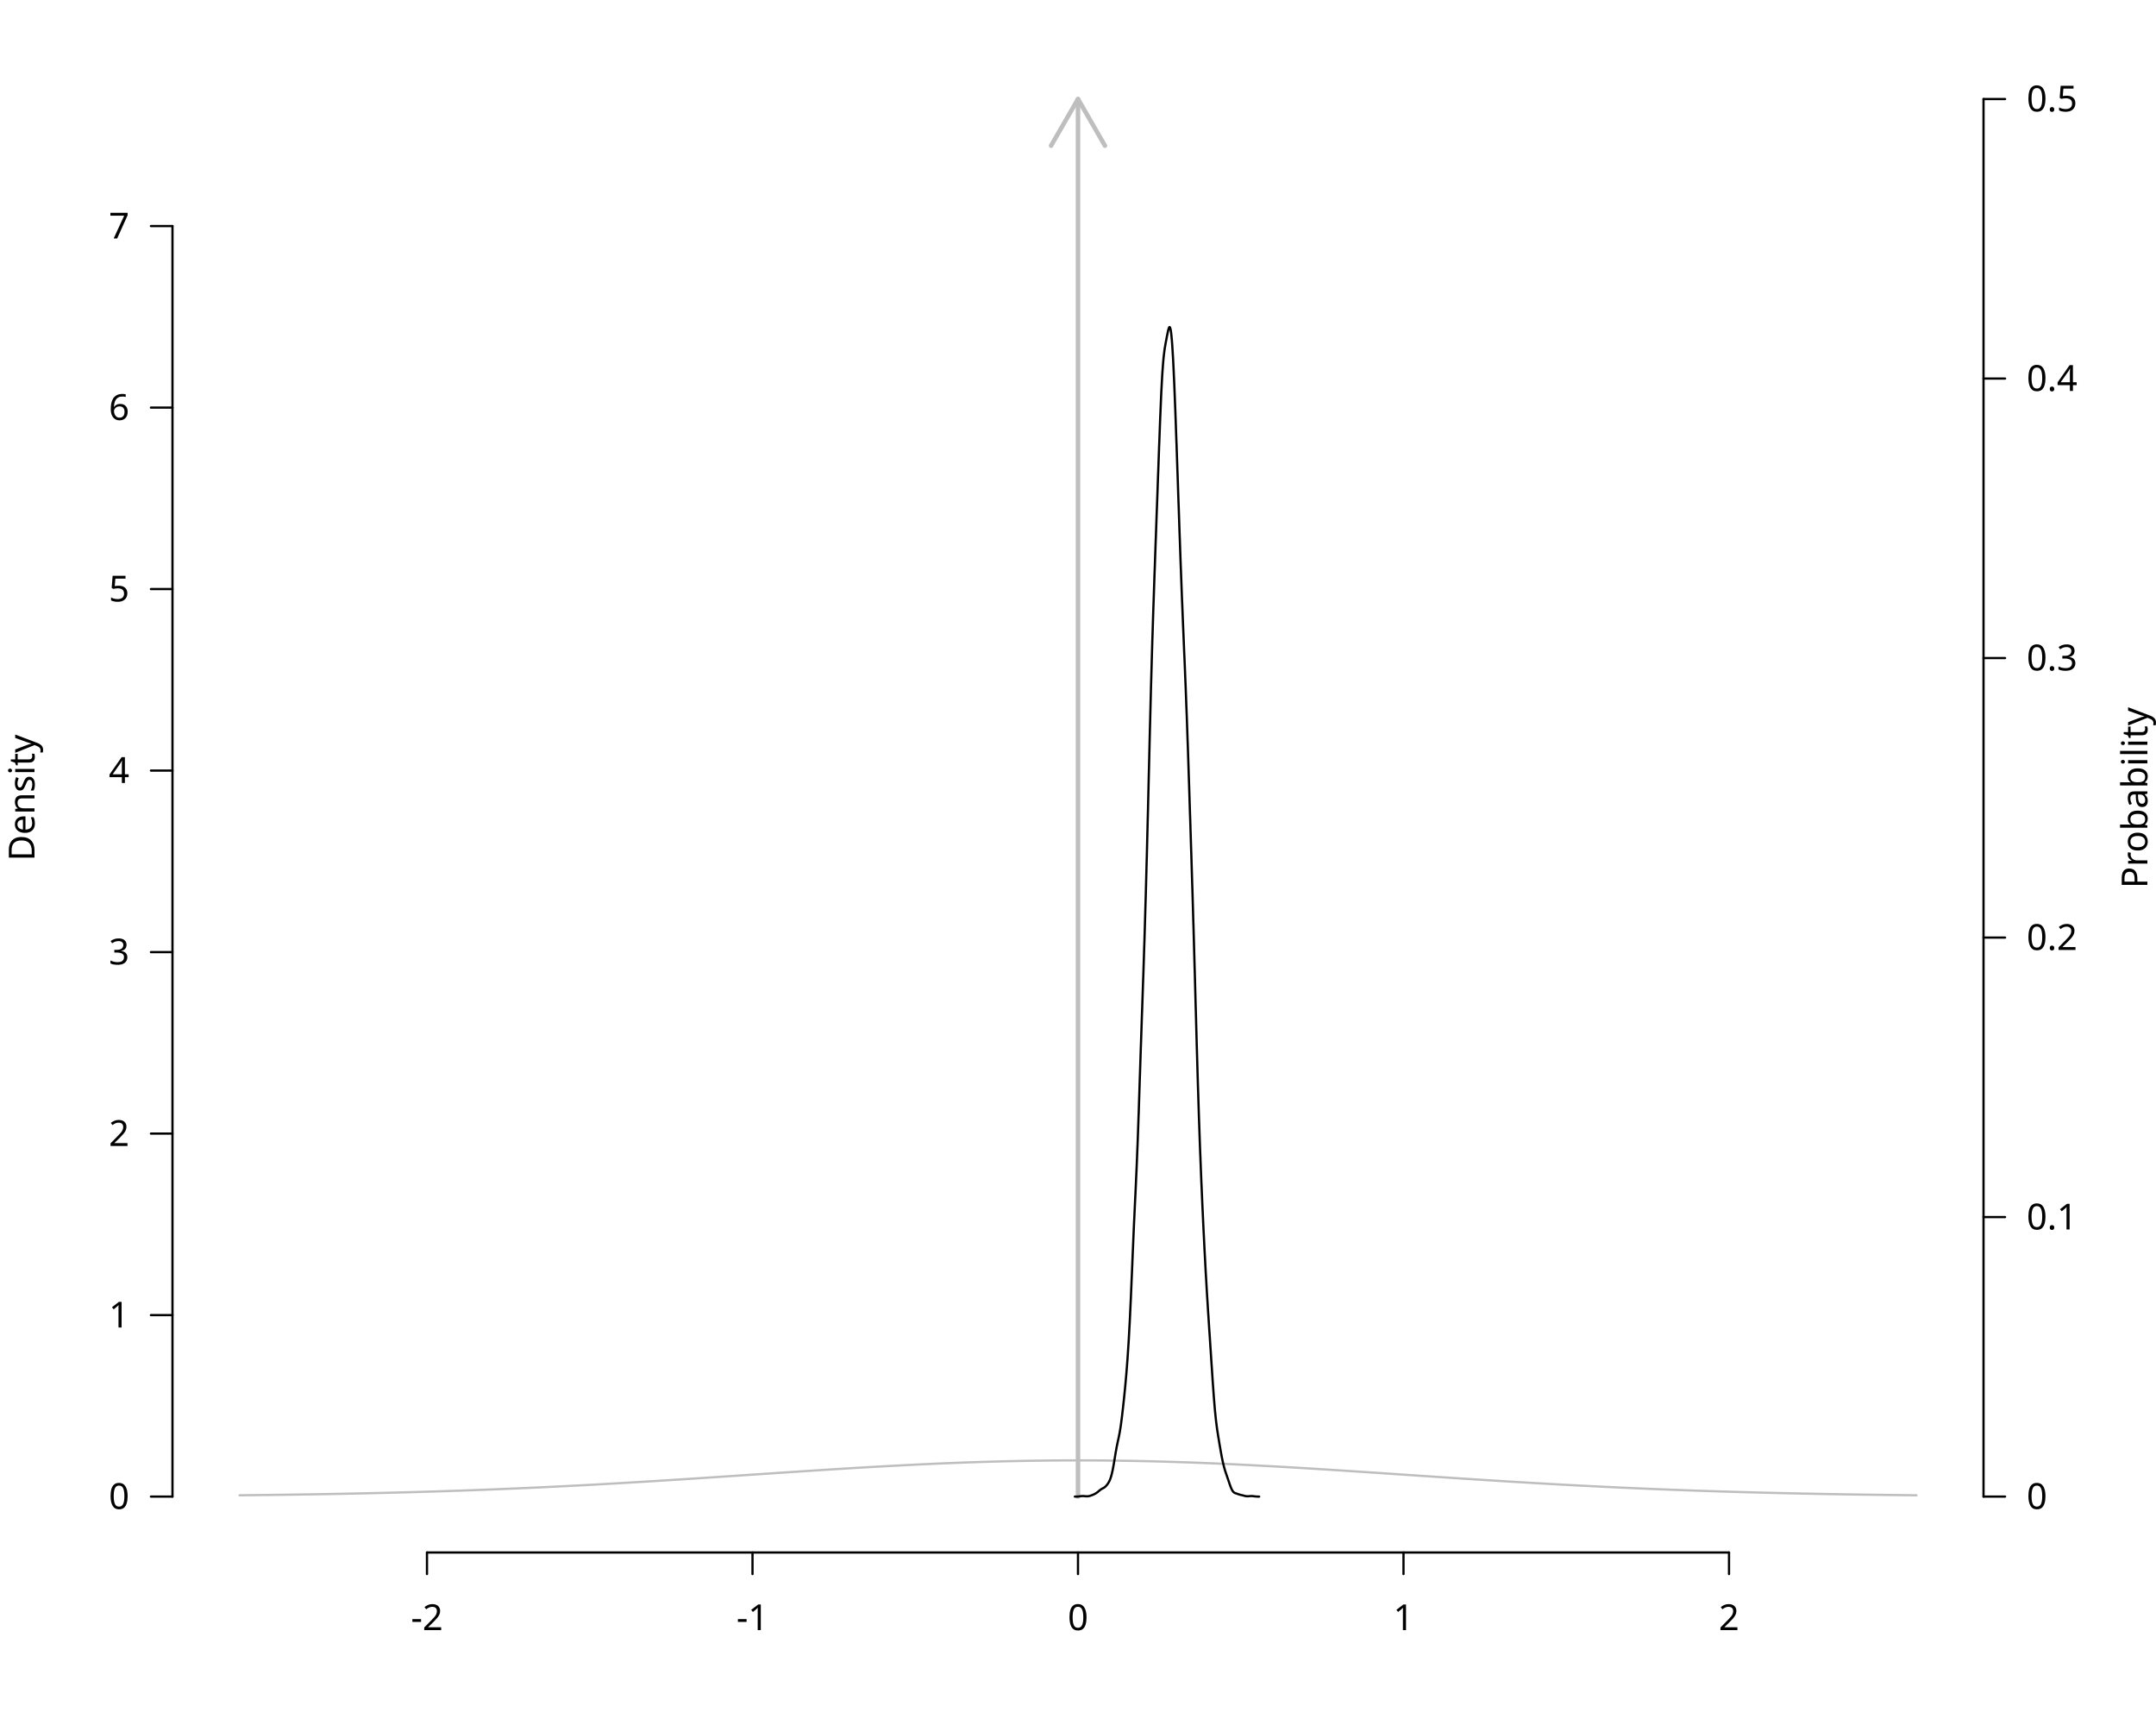
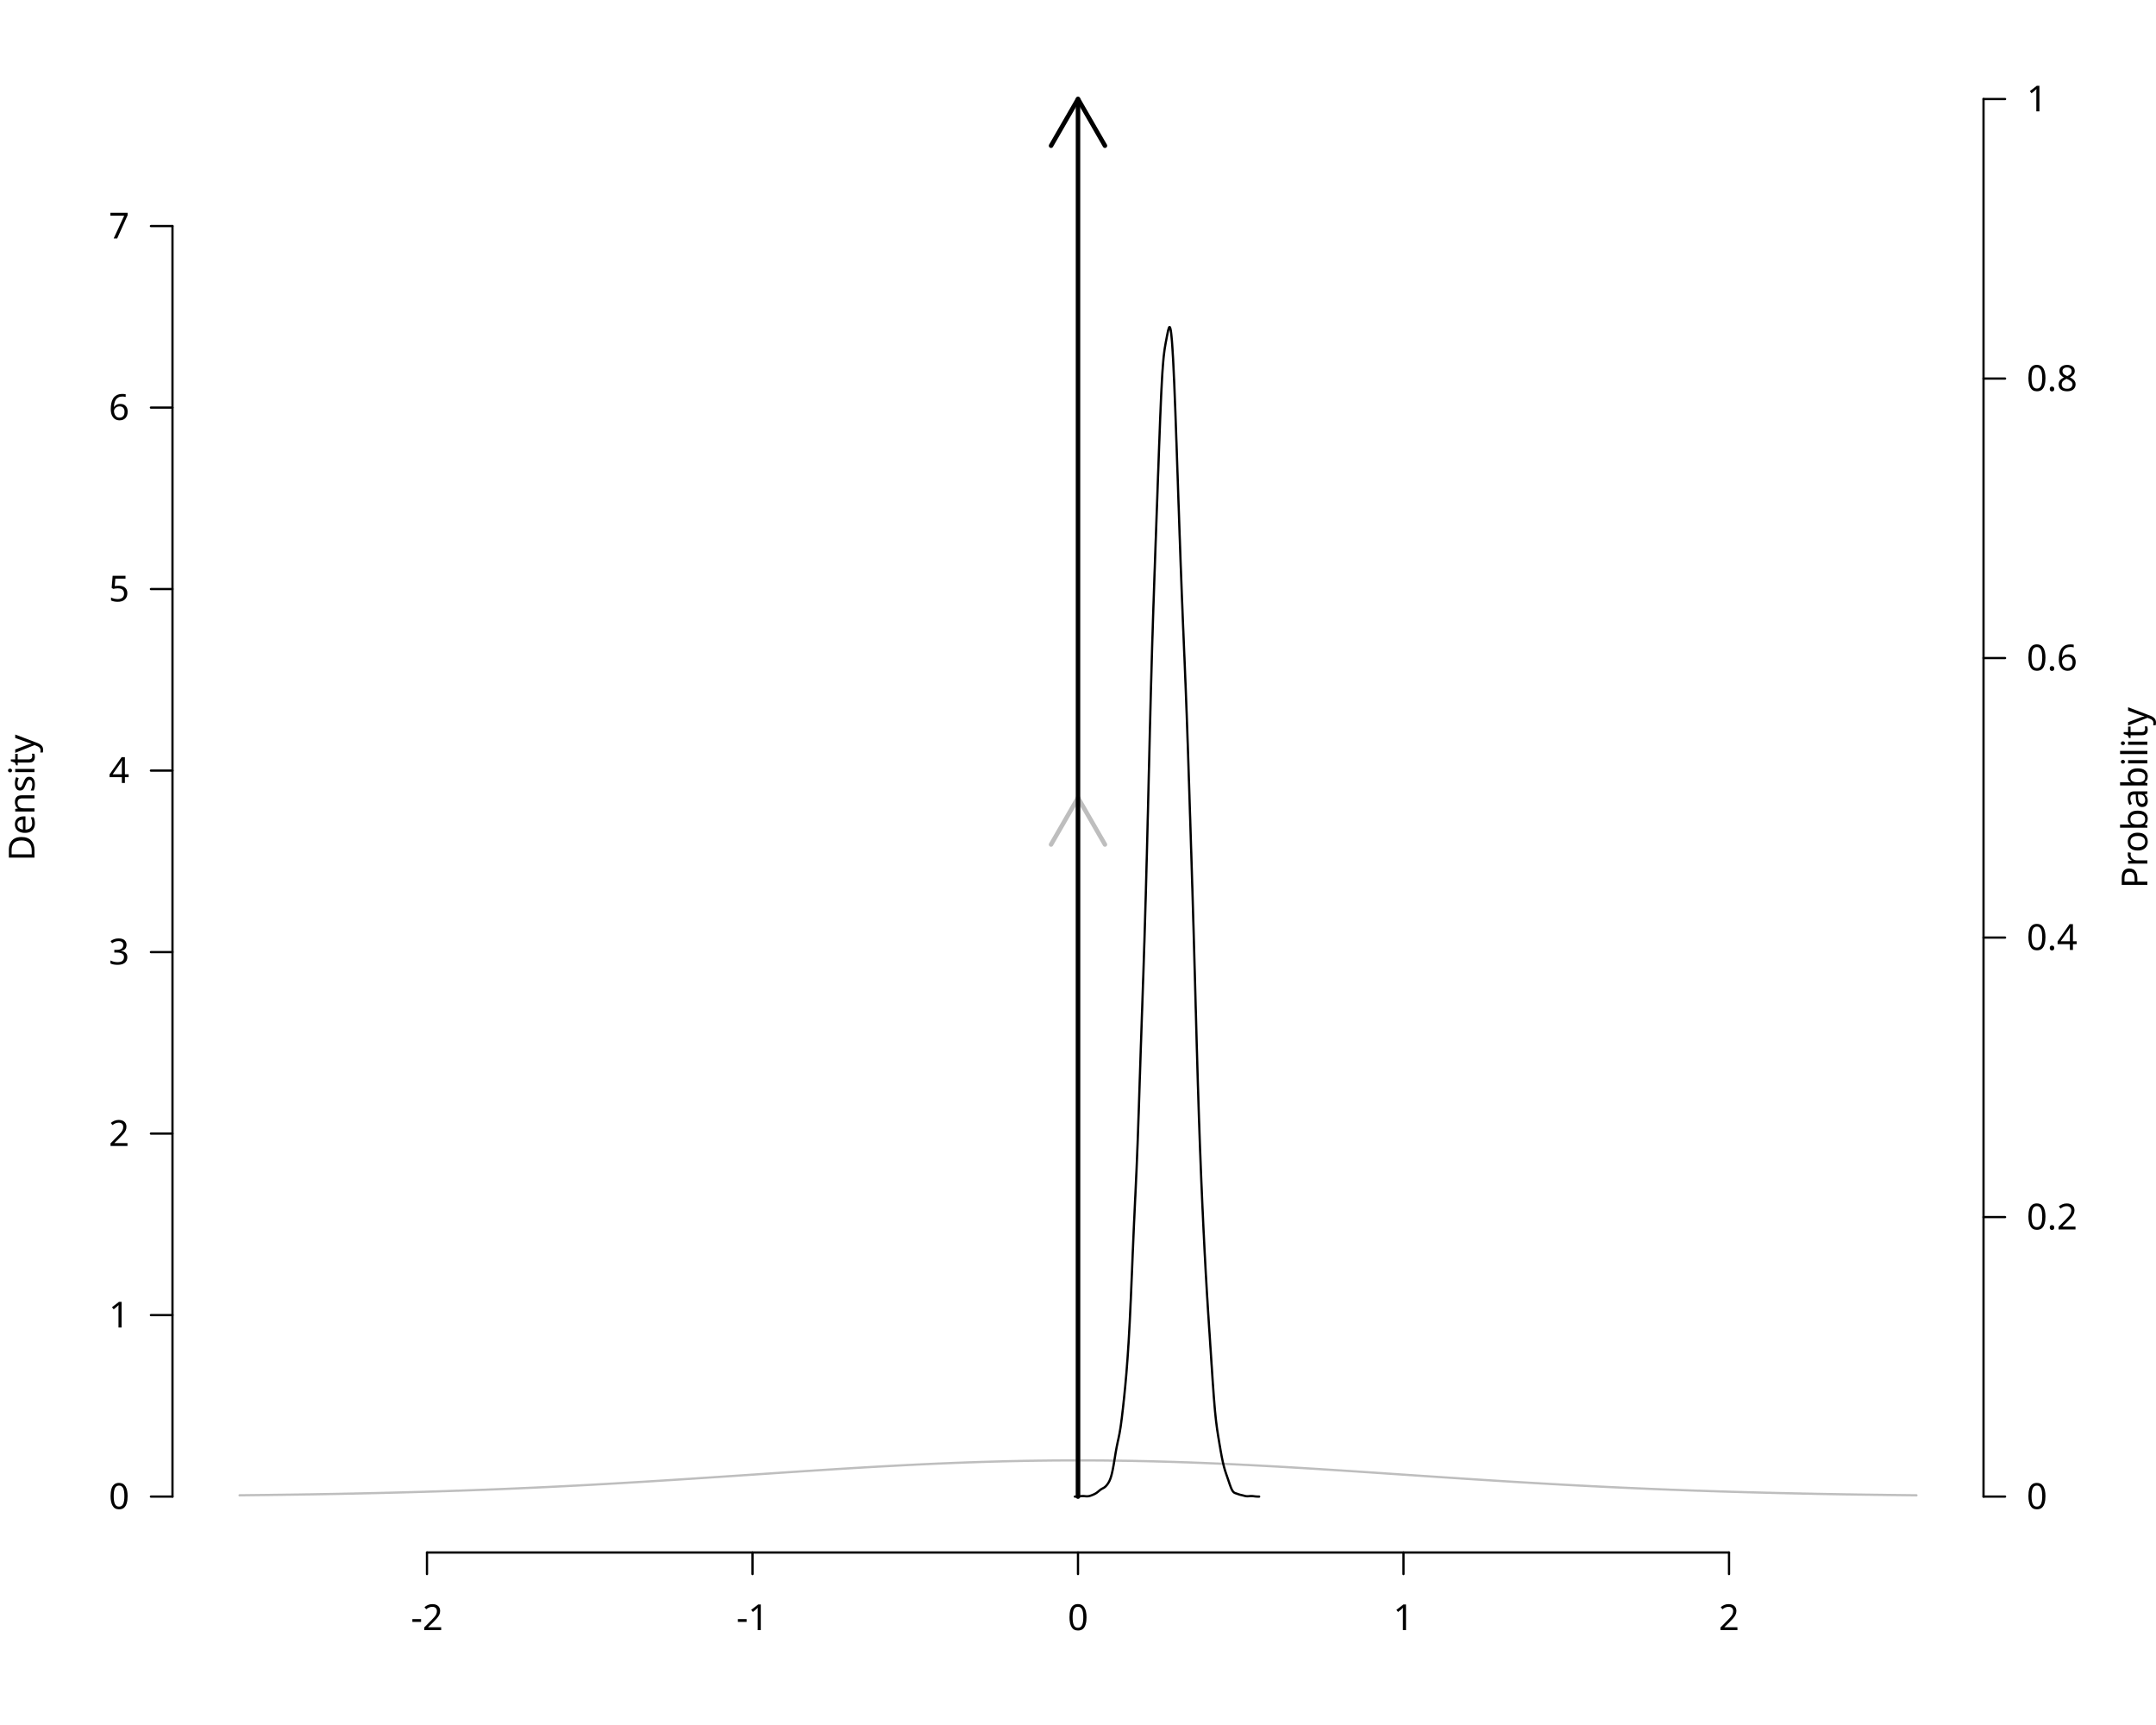
<svg xmlns="http://www.w3.org/2000/svg" class="svglite" data-engine-version="2.0" width="720.00pt" height="576.00pt" viewBox="0 0 720.00 576.00">
  <defs>
    <style type="text/css">
    .svglite line, .svglite polyline, .svglite polygon, .svglite path, .svglite rect, .svglite circle {
      fill: none;
      stroke: #000000;
      stroke-linecap: round;
      stroke-linejoin: round;
      stroke-miterlimit: 10.00;
    }
  </style>
  </defs>
  <rect width="100%" height="100%" style="stroke: none; fill: #FFFFFF;" />
  <defs>
    <clipPath id="cpMC4wMHw3MjAuMDB8MC4wMHw1NzYuMDA=">
      <rect x="0.00" y="0.00" width="720.00" height="576.00" />
    </clipPath>
  </defs>
  <g clip-path="url(#cpMC4wMHw3MjAuMDB8MC4wMHw1NzYuMDA=)">
    <text transform="translate(11.52,266.40) rotate(-90)" text-anchor="middle" style="font-size: 12.00px; font-family: sans;" textLength="40.02px" lengthAdjust="spacingAndGlyphs">Density</text>
    <line x1="142.59" y1="518.40" x2="577.41" y2="518.40" style="stroke-width: 0.75;" />
    <line x1="142.59" y1="518.40" x2="142.59" y2="525.60" style="stroke-width: 0.75;" />
    <line x1="251.30" y1="518.40" x2="251.30" y2="525.60" style="stroke-width: 0.75;" />
    <line x1="360.00" y1="518.40" x2="360.00" y2="525.60" style="stroke-width: 0.75;" />
    <line x1="468.70" y1="518.40" x2="468.70" y2="525.60" style="stroke-width: 0.75;" />
    <line x1="577.41" y1="518.40" x2="577.41" y2="525.60" style="stroke-width: 0.75;" />
    <text x="142.59" y="544.32" text-anchor="middle" style="font-size: 12.00px; font-family: sans;" textLength="10.67px" lengthAdjust="spacingAndGlyphs">-2</text>
    <text x="251.30" y="544.32" text-anchor="middle" style="font-size: 12.00px; font-family: sans;" textLength="10.67px" lengthAdjust="spacingAndGlyphs">-1</text>
    <text x="360.00" y="544.32" text-anchor="middle" style="font-size: 12.00px; font-family: sans;" textLength="6.67px" lengthAdjust="spacingAndGlyphs">0</text>
    <text x="468.70" y="544.32" text-anchor="middle" style="font-size: 12.00px; font-family: sans;" textLength="6.67px" lengthAdjust="spacingAndGlyphs">1</text>
    <text x="577.41" y="544.32" text-anchor="middle" style="font-size: 12.00px; font-family: sans;" textLength="6.67px" lengthAdjust="spacingAndGlyphs">2</text>
    <line x1="57.60" y1="499.73" x2="57.60" y2="75.49" style="stroke-width: 0.75;" />
    <line x1="57.60" y1="499.73" x2="50.40" y2="499.73" style="stroke-width: 0.75;" />
    <line x1="57.60" y1="439.13" x2="50.40" y2="439.13" style="stroke-width: 0.75;" />
    <line x1="57.60" y1="378.52" x2="50.40" y2="378.52" style="stroke-width: 0.75;" />
    <line x1="57.60" y1="317.92" x2="50.40" y2="317.92" style="stroke-width: 0.75;" />
    <line x1="57.60" y1="257.31" x2="50.40" y2="257.31" style="stroke-width: 0.75;" />
    <line x1="57.60" y1="196.70" x2="50.40" y2="196.70" style="stroke-width: 0.75;" />
    <line x1="57.60" y1="136.10" x2="50.40" y2="136.10" style="stroke-width: 0.75;" />
    <line x1="57.60" y1="75.49" x2="50.40" y2="75.49" style="stroke-width: 0.75;" />
    <text x="43.20" y="503.86" text-anchor="end" style="font-size: 12.00px; font-family: sans;" textLength="6.67px" lengthAdjust="spacingAndGlyphs">0</text>
    <text x="43.20" y="443.26" text-anchor="end" style="font-size: 12.00px; font-family: sans;" textLength="6.67px" lengthAdjust="spacingAndGlyphs">1</text>
    <text x="43.20" y="382.65" text-anchor="end" style="font-size: 12.00px; font-family: sans;" textLength="6.67px" lengthAdjust="spacingAndGlyphs">2</text>
    <text x="43.20" y="322.04" text-anchor="end" style="font-size: 12.00px; font-family: sans;" textLength="6.67px" lengthAdjust="spacingAndGlyphs">3</text>
    <text x="43.20" y="261.44" text-anchor="end" style="font-size: 12.00px; font-family: sans;" textLength="6.67px" lengthAdjust="spacingAndGlyphs">4</text>
    <text x="43.20" y="200.83" text-anchor="end" style="font-size: 12.00px; font-family: sans;" textLength="6.67px" lengthAdjust="spacingAndGlyphs">5</text>
    <text x="43.20" y="140.23" text-anchor="end" style="font-size: 12.00px; font-family: sans;" textLength="6.67px" lengthAdjust="spacingAndGlyphs">6</text>
    <text x="43.20" y="79.62" text-anchor="end" style="font-size: 12.00px; font-family: sans;" textLength="6.67px" lengthAdjust="spacingAndGlyphs">7</text>
    <line x1="662.40" y1="499.73" x2="662.40" y2="33.07" style="stroke-width: 0.75;" />
    <line x1="662.40" y1="499.73" x2="669.60" y2="499.73" style="stroke-width: 0.75;" />
    <line x1="662.40" y1="406.40" x2="669.60" y2="406.40" style="stroke-width: 0.75;" />
    <line x1="662.40" y1="313.07" x2="669.60" y2="313.07" style="stroke-width: 0.75;" />
    <line x1="662.40" y1="219.73" x2="669.60" y2="219.73" style="stroke-width: 0.75;" />
    <line x1="662.40" y1="126.40" x2="669.60" y2="126.40" style="stroke-width: 0.75;" />
    <line x1="662.40" y1="33.07" x2="669.60" y2="33.07" style="stroke-width: 0.75;" />
    <text x="676.80" y="503.86" style="font-size: 12.00px; font-family: sans;" textLength="6.67px" lengthAdjust="spacingAndGlyphs">0</text>
-     <text x="676.80" y="410.53" style="font-size: 12.00px; font-family: sans;" textLength="16.68px" lengthAdjust="spacingAndGlyphs">0.1</text>
-     <text x="676.80" y="317.20" style="font-size: 12.00px; font-family: sans;" textLength="16.68px" lengthAdjust="spacingAndGlyphs">0.2</text>
-     <text x="676.80" y="223.86" style="font-size: 12.00px; font-family: sans;" textLength="16.68px" lengthAdjust="spacingAndGlyphs">0.3</text>
-     <text x="676.80" y="130.53" style="font-size: 12.00px; font-family: sans;" textLength="16.68px" lengthAdjust="spacingAndGlyphs">0.4</text>
-     <text x="676.80" y="37.20" style="font-size: 12.00px; font-family: sans;" textLength="16.68px" lengthAdjust="spacingAndGlyphs">0.5</text>
+     <text x="676.80" y="410.53" style="font-size: 12.00px; font-family: sans;" textLength="16.68px" lengthAdjust="spacingAndGlyphs">0.2</text>
+     <text x="676.80" y="317.20" style="font-size: 12.00px; font-family: sans;" textLength="16.68px" lengthAdjust="spacingAndGlyphs">0.4</text>
+     <text x="676.80" y="223.86" style="font-size: 12.00px; font-family: sans;" textLength="16.68px" lengthAdjust="spacingAndGlyphs">0.6</text>
+     <text x="676.80" y="130.53" style="font-size: 12.00px; font-family: sans;" textLength="16.68px" lengthAdjust="spacingAndGlyphs">0.8</text>
+     <text x="676.80" y="37.20" style="font-size: 12.00px; font-family: sans;" textLength="6.67px" lengthAdjust="spacingAndGlyphs">1</text>
    <text transform="translate(717.12,266.40) rotate(-90)" text-anchor="middle" style="font-size: 12.00px; font-family: sans;" textLength="56.03px" lengthAdjust="spacingAndGlyphs">Probability</text>
  </g>
  <defs>
    <clipPath id="cpNTcuNjB8NjYyLjQwfDE0LjQwfDUxOC40MA==">
      <rect x="57.60" y="14.40" width="604.80" height="504.00" />
    </clipPath>
  </defs>
  <g clip-path="url(#cpNTcuNjB8NjYyLjQwfDE0LjQwfDUxOC40MA==)">
    <polyline points="80.00,499.30 80.56,499.29 81.12,499.28 81.68,499.28 82.24,499.27 82.80,499.27 83.36,499.26 83.92,499.25 84.48,499.25 85.05,499.24 85.61,499.23 86.17,499.23 86.73,499.22 87.29,499.21 87.85,499.21 88.41,499.20 88.97,499.19 89.53,499.19 90.09,499.18 90.65,499.17 91.21,499.16 91.77,499.16 92.33,499.15 92.89,499.14 93.45,499.14 94.01,499.13 94.57,499.12 95.14,499.11 95.70,499.10 96.26,499.10 96.82,499.09 97.38,499.08 97.94,499.07 98.50,499.06 99.06,499.06 99.62,499.05 100.18,499.04 100.74,499.03 101.30,499.02 101.86,499.01 102.42,499.00 102.98,498.99 103.54,498.99 104.10,498.98 104.66,498.97 105.23,498.96 105.79,498.95 106.35,498.94 106.91,498.93 107.47,498.92 108.03,498.91 108.59,498.90 109.15,498.89 109.71,498.88 110.27,498.87 110.83,498.86 111.39,498.85 111.95,498.84 112.51,498.83 113.07,498.82 113.63,498.81 114.19,498.80 114.75,498.78 115.32,498.77 115.88,498.76 116.44,498.75 117.00,498.74 117.56,498.73 118.12,498.72 118.68,498.70 119.24,498.69 119.80,498.68 120.36,498.67 120.92,498.66 121.48,498.64 122.04,498.63 122.60,498.62 123.16,498.61 123.72,498.59 124.28,498.58 124.84,498.57 125.41,498.56 125.97,498.54 126.53,498.53 127.09,498.52 127.65,498.50 128.21,498.49 128.77,498.47 129.33,498.46 129.89,498.45 130.45,498.43 131.01,498.42 131.57,498.40 132.13,498.39 132.69,498.38 133.25,498.36 133.81,498.35 134.37,498.33 134.93,498.32 135.50,498.30 136.06,498.29 136.62,498.27 137.18,498.25 137.74,498.24 138.30,498.22 138.86,498.21 139.42,498.19 139.98,498.17 140.54,498.16 141.10,498.14 141.66,498.13 142.22,498.11 142.78,498.09 143.34,498.07 143.90,498.06 144.46,498.04 145.03,498.02 145.59,498.01 146.15,497.99 146.71,497.97 147.27,497.95 147.83,497.93 148.39,497.92 148.95,497.90 149.51,497.88 150.07,497.86 150.63,497.84 151.19,497.82 151.75,497.80 152.31,497.78 152.87,497.77 153.43,497.75 153.99,497.73 154.55,497.71 155.12,497.69 155.68,497.67 156.24,497.65 156.80,497.63 157.36,497.61 157.92,497.59 158.48,497.57 159.04,497.54 159.60,497.52 160.16,497.50 160.72,497.48 161.28,497.46 161.84,497.44 162.40,497.42 162.96,497.39 163.52,497.37 164.08,497.35 164.64,497.33 165.21,497.31 165.77,497.28 166.33,497.26 166.89,497.24 167.45,497.22 168.01,497.19 168.57,497.17 169.13,497.15 169.69,497.12 170.25,497.10 170.81,497.07 171.37,497.05 171.93,497.03 172.49,497.00 173.05,496.98 173.61,496.95 174.17,496.93 174.73,496.90 175.30,496.88 175.86,496.85 176.42,496.83 176.98,496.80 177.54,496.78 178.10,496.75 178.66,496.73 179.22,496.70 179.78,496.67 180.34,496.65 180.90,496.62 181.46,496.60 182.02,496.57 182.58,496.54 183.14,496.52 183.70,496.49 184.26,496.46 184.82,496.43 185.39,496.41 185.95,496.38 186.51,496.35 187.07,496.32 187.63,496.29 188.19,496.27 188.75,496.24 189.31,496.21 189.87,496.18 190.43,496.15 190.99,496.12 191.55,496.09 192.11,496.07 192.67,496.04 193.23,496.01 193.79,495.98 194.35,495.95 194.91,495.92 195.48,495.89 196.04,495.86 196.60,495.83 197.16,495.80 197.72,495.77 198.28,495.74 198.84,495.71 199.40,495.67 199.96,495.64 200.52,495.61 201.08,495.58 201.64,495.55 202.20,495.52 202.76,495.49 203.32,495.45 203.88,495.42 204.44,495.39 205.01,495.36 205.57,495.33 206.13,495.29 206.69,495.26 207.25,495.23 207.81,495.20 208.37,495.16 208.93,495.13 209.49,495.10 210.05,495.06 210.61,495.03 211.17,495.00 211.73,494.96 212.29,494.93 212.85,494.90 213.41,494.86 213.97,494.83 214.53,494.80 215.10,494.76 215.66,494.73 216.22,494.69 216.78,494.66 217.34,494.62 217.90,494.59 218.46,494.55 219.02,494.52 219.58,494.48 220.14,494.45 220.70,494.41 221.26,494.38 221.82,494.34 222.38,494.31 222.94,494.27 223.50,494.24 224.06,494.20 224.62,494.17 225.19,494.13 225.75,494.09 226.31,494.06 226.87,494.02 227.43,493.99 227.99,493.95 228.55,493.91 229.11,493.88 229.67,493.84 230.23,493.81 230.79,493.77 231.35,493.73 231.91,493.70 232.47,493.66 233.03,493.62 233.59,493.58 234.15,493.55 234.71,493.51 235.28,493.47 235.84,493.44 236.40,493.40 236.96,493.36 237.52,493.33 238.08,493.29 238.64,493.25 239.20,493.21 239.76,493.18 240.32,493.14 240.88,493.10 241.44,493.06 242.00,493.03 242.56,492.99 243.12,492.95 243.68,492.91 244.24,492.88 244.80,492.84 245.37,492.80 245.93,492.76 246.49,492.73 247.05,492.69 247.61,492.65 248.17,492.61 248.73,492.57 249.29,492.54 249.85,492.50 250.41,492.46 250.97,492.42 251.53,492.39 252.09,492.35 252.65,492.31 253.21,492.27 253.77,492.23 254.33,492.20 254.89,492.16 255.46,492.12 256.02,492.08 256.58,492.05 257.14,492.01 257.70,491.97 258.26,491.93 258.82,491.89 259.38,491.86 259.94,491.82 260.50,491.78 261.06,491.74 261.62,491.71 262.18,491.67 262.74,491.63 263.30,491.59 263.86,491.56 264.42,491.52 264.98,491.48 265.55,491.45 266.11,491.41 266.67,491.37 267.23,491.33 267.79,491.30 268.35,491.26 268.91,491.22 269.47,491.19 270.03,491.15 270.59,491.11 271.15,491.08 271.71,491.04 272.27,491.00 272.83,490.97 273.39,490.93 273.95,490.90 274.51,490.86 275.08,490.82 275.64,490.79 276.20,490.75 276.76,490.72 277.32,490.68 277.88,490.65 278.44,490.61 279.00,490.57 279.56,490.54 280.12,490.50 280.68,490.47 281.24,490.43 281.80,490.40 282.36,490.37 282.92,490.33 283.48,490.30 284.04,490.26 284.60,490.23 285.17,490.19 285.73,490.16 286.29,490.13 286.85,490.09 287.41,490.06 287.97,490.03 288.53,489.99 289.09,489.96 289.65,489.93 290.21,489.90 290.77,489.86 291.33,489.83 291.89,489.80 292.45,489.77 293.01,489.73 293.57,489.70 294.13,489.67 294.69,489.64 295.26,489.61 295.82,489.58 296.38,489.55 296.94,489.52 297.50,489.49 298.06,489.46 298.62,489.43 299.18,489.40 299.74,489.37 300.30,489.34 300.86,489.31 301.42,489.28 301.98,489.25 302.54,489.22 303.10,489.19 303.66,489.16 304.22,489.14 304.78,489.11 305.35,489.08 305.91,489.05 306.47,489.02 307.03,489.00 307.59,488.97 308.15,488.94 308.71,488.92 309.27,488.89 309.83,488.87 310.39,488.84 310.95,488.81 311.51,488.79 312.07,488.76 312.63,488.74 313.19,488.71 313.75,488.69 314.31,488.67 314.87,488.64 315.44,488.62 316.00,488.60 316.56,488.57 317.12,488.55 317.68,488.53 318.24,488.50 318.80,488.48 319.36,488.46 319.92,488.44 320.48,488.42 321.04,488.40 321.60,488.38 322.16,488.35 322.72,488.33 323.28,488.31 323.84,488.29 324.40,488.28 324.96,488.26 325.53,488.24 326.09,488.22 326.65,488.20 327.21,488.18 327.77,488.16 328.33,488.15 328.89,488.13 329.45,488.11 330.01,488.10 330.57,488.08 331.13,488.06 331.69,488.05 332.25,488.03 332.81,488.02 333.37,488.00 333.93,487.99 334.49,487.97 335.06,487.96 335.62,487.94 336.18,487.93 336.74,487.92 337.30,487.90 337.86,487.89 338.42,487.88 338.98,487.87 339.54,487.86 340.10,487.85 340.66,487.83 341.22,487.82 341.78,487.81 342.34,487.80 342.90,487.79 343.46,487.78 344.02,487.77 344.58,487.77 345.15,487.76 345.71,487.75 346.27,487.74 346.83,487.73 347.39,487.73 347.95,487.72 348.51,487.71 349.07,487.71 349.63,487.70 350.19,487.69 350.75,487.69 351.31,487.68 351.87,487.68 352.43,487.67 352.99,487.67 353.55,487.67 354.11,487.66 354.67,487.66 355.24,487.66 355.80,487.65 356.36,487.65 356.92,487.65 357.48,487.65 358.04,487.65 358.60,487.65 359.16,487.64 359.72,487.64 360.28,487.64 360.84,487.64 361.40,487.65 361.96,487.65 362.52,487.65 363.08,487.65 363.64,487.65 364.20,487.65 364.76,487.66 365.33,487.66 365.89,487.66 366.45,487.67 367.01,487.67 367.57,487.67 368.13,487.68 368.69,487.68 369.25,487.69 369.81,487.69 370.37,487.70 370.93,487.71 371.49,487.71 372.05,487.72 372.61,487.73 373.17,487.73 373.73,487.74 374.29,487.75 374.85,487.76 375.42,487.77 375.98,487.77 376.54,487.78 377.10,487.79 377.66,487.80 378.22,487.81 378.78,487.82 379.34,487.83 379.90,487.85 380.46,487.86 381.02,487.87 381.58,487.88 382.14,487.89 382.70,487.90 383.26,487.92 383.82,487.93 384.38,487.94 384.94,487.96 385.51,487.97 386.07,487.99 386.63,488.00 387.19,488.02 387.75,488.03 388.31,488.05 388.87,488.06 389.43,488.08 389.99,488.10 390.55,488.11 391.11,488.13 391.67,488.15 392.23,488.16 392.79,488.18 393.35,488.20 393.91,488.22 394.47,488.24 395.04,488.26 395.60,488.28 396.16,488.29 396.72,488.31 397.28,488.33 397.84,488.35 398.40,488.38 398.96,488.40 399.52,488.42 400.08,488.44 400.64,488.46 401.20,488.48 401.76,488.50 402.32,488.53 402.88,488.55 403.44,488.57 404.00,488.60 404.56,488.62 405.13,488.64 405.69,488.67 406.25,488.69 406.81,488.71 407.37,488.74 407.93,488.76 408.49,488.79 409.05,488.81 409.61,488.84 410.17,488.87 410.73,488.89 411.29,488.92 411.85,488.94 412.41,488.97 412.97,489.00 413.53,489.02 414.09,489.05 414.65,489.08 415.22,489.11 415.78,489.14 416.34,489.16 416.90,489.19 417.46,489.22 418.02,489.25 418.58,489.28 419.14,489.31 419.70,489.34 420.26,489.37 420.82,489.40 421.38,489.43 421.94,489.46 422.50,489.49 423.06,489.52 423.62,489.55 424.18,489.58 424.74,489.61 425.31,489.64 425.87,489.67 426.43,489.70 426.99,489.73 427.55,489.77 428.11,489.80 428.67,489.83 429.23,489.86 429.79,489.90 430.35,489.93 430.91,489.96 431.47,489.99 432.03,490.03 432.59,490.06 433.15,490.09 433.71,490.13 434.27,490.16 434.83,490.19 435.40,490.23 435.96,490.26 436.52,490.30 437.08,490.33 437.64,490.37 438.20,490.40 438.76,490.43 439.32,490.47 439.88,490.50 440.44,490.54 441.00,490.57 441.56,490.61 442.12,490.65 442.68,490.68 443.24,490.72 443.80,490.75 444.36,490.79 444.92,490.82 445.49,490.86 446.05,490.90 446.61,490.93 447.17,490.97 447.73,491.00 448.29,491.04 448.85,491.08 449.41,491.11 449.97,491.15 450.53,491.19 451.09,491.22 451.65,491.26 452.21,491.30 452.77,491.33 453.33,491.37 453.89,491.41 454.45,491.45 455.02,491.48 455.58,491.52 456.14,491.56 456.70,491.59 457.26,491.63 457.82,491.67 458.38,491.71 458.94,491.74 459.50,491.78 460.06,491.82 460.62,491.86 461.18,491.89 461.74,491.93 462.30,491.97 462.86,492.01 463.42,492.05 463.98,492.08 464.54,492.12 465.11,492.16 465.67,492.20 466.23,492.23 466.79,492.27 467.35,492.31 467.91,492.35 468.47,492.39 469.03,492.42 469.59,492.46 470.15,492.50 470.71,492.54 471.27,492.57 471.83,492.61 472.39,492.65 472.95,492.69 473.51,492.73 474.07,492.76 474.63,492.80 475.20,492.84 475.76,492.88 476.32,492.91 476.88,492.95 477.44,492.99 478.00,493.03 478.56,493.06 479.12,493.10 479.68,493.14 480.24,493.18 480.80,493.21 481.36,493.25 481.92,493.29 482.48,493.33 483.04,493.36 483.60,493.40 484.16,493.44 484.72,493.47 485.29,493.51 485.85,493.55 486.41,493.58 486.97,493.62 487.53,493.66 488.09,493.70 488.65,493.73 489.21,493.77 489.77,493.81 490.33,493.84 490.89,493.88 491.45,493.91 492.01,493.95 492.57,493.99 493.13,494.02 493.69,494.06 494.25,494.09 494.81,494.13 495.38,494.17 495.94,494.20 496.50,494.24 497.06,494.27 497.62,494.31 498.18,494.34 498.74,494.38 499.30,494.41 499.86,494.45 500.42,494.48 500.98,494.52 501.54,494.55 502.10,494.59 502.66,494.62 503.22,494.66 503.78,494.69 504.34,494.73 504.90,494.76 505.47,494.80 506.03,494.83 506.59,494.86 507.15,494.90 507.71,494.93 508.27,494.96 508.83,495.00 509.39,495.03 509.95,495.06 510.51,495.10 511.07,495.13 511.63,495.16 512.19,495.20 512.75,495.23 513.31,495.26 513.87,495.29 514.43,495.33 514.99,495.36 515.56,495.39 516.12,495.42 516.68,495.45 517.24,495.49 517.80,495.52 518.36,495.55 518.92,495.58 519.48,495.61 520.04,495.64 520.60,495.67 521.16,495.71 521.72,495.74 522.28,495.77 522.84,495.80 523.40,495.83 523.96,495.86 524.52,495.89 525.09,495.92 525.65,495.95 526.21,495.98 526.77,496.01 527.33,496.04 527.89,496.07 528.45,496.09 529.01,496.12 529.57,496.15 530.13,496.18 530.69,496.21 531.25,496.24 531.81,496.27 532.37,496.29 532.93,496.32 533.49,496.35 534.05,496.38 534.61,496.41 535.18,496.43 535.74,496.46 536.30,496.49 536.86,496.52 537.42,496.54 537.98,496.57 538.54,496.60 539.10,496.62 539.66,496.65 540.22,496.67 540.78,496.70 541.34,496.73 541.90,496.75 542.46,496.78 543.02,496.80 543.58,496.83 544.14,496.85 544.70,496.88 545.27,496.90 545.83,496.93 546.39,496.95 546.95,496.98 547.51,497.00 548.07,497.03 548.63,497.05 549.19,497.07 549.75,497.10 550.31,497.12 550.87,497.15 551.43,497.17 551.99,497.19 552.55,497.22 553.11,497.24 553.67,497.26 554.23,497.28 554.79,497.31 555.36,497.33 555.92,497.35 556.48,497.37 557.04,497.39 557.60,497.42 558.16,497.44 558.72,497.46 559.28,497.48 559.84,497.50 560.40,497.52 560.96,497.54 561.52,497.57 562.08,497.59 562.64,497.61 563.20,497.63 563.76,497.65 564.32,497.67 564.88,497.69 565.45,497.71 566.01,497.73 566.57,497.75 567.13,497.77 567.69,497.78 568.25,497.80 568.81,497.82 569.37,497.84 569.93,497.86 570.49,497.88 571.05,497.90 571.61,497.92 572.17,497.93 572.73,497.95 573.29,497.97 573.85,497.99 574.41,498.01 574.97,498.02 575.54,498.04 576.10,498.06 576.66,498.07 577.22,498.09 577.78,498.11 578.34,498.13 578.90,498.14 579.46,498.16 580.02,498.17 580.58,498.19 581.14,498.21 581.70,498.22 582.26,498.24 582.82,498.25 583.38,498.27 583.94,498.29 584.50,498.30 585.07,498.32 585.63,498.33 586.19,498.35 586.75,498.36 587.31,498.38 587.87,498.39 588.43,498.40 588.99,498.42 589.55,498.43 590.11,498.45 590.67,498.46 591.23,498.47 591.79,498.49 592.35,498.50 592.91,498.52 593.47,498.53 594.03,498.54 594.59,498.56 595.16,498.57 595.72,498.58 596.28,498.59 596.84,498.61 597.40,498.62 597.96,498.63 598.52,498.64 599.08,498.66 599.64,498.67 600.20,498.68 600.76,498.69 601.32,498.70 601.88,498.72 602.44,498.73 603.00,498.74 603.56,498.75 604.12,498.76 604.68,498.77 605.25,498.78 605.81,498.80 606.37,498.81 606.93,498.82 607.49,498.83 608.05,498.84 608.61,498.85 609.17,498.86 609.73,498.87 610.29,498.88 610.85,498.89 611.41,498.90 611.97,498.91 612.53,498.92 613.09,498.93 613.65,498.94 614.21,498.95 614.77,498.96 615.34,498.97 615.90,498.98 616.46,498.99 617.02,498.99 617.58,499.00 618.14,499.01 618.70,499.02 619.26,499.03 619.82,499.04 620.38,499.05 620.94,499.06 621.50,499.06 622.06,499.07 622.62,499.08 623.18,499.09 623.74,499.10 624.30,499.10 624.86,499.11 625.43,499.12 625.99,499.13 626.55,499.14 627.11,499.14 627.67,499.15 628.23,499.16 628.79,499.16 629.35,499.17 629.91,499.18 630.47,499.19 631.03,499.19 631.59,499.20 632.15,499.21 632.71,499.21 633.27,499.22 633.83,499.23 634.39,499.23 634.95,499.24 635.52,499.25 636.08,499.25 636.64,499.26 637.20,499.27 637.76,499.27 638.32,499.28 638.88,499.28 639.44,499.29 640.00,499.30 " style="stroke-width: 0.75; stroke: #BEBEBE;" />
-     <line x1="360.00" y1="499.73" x2="360.00" y2="33.07" style="stroke-width: 1.50; stroke: #BEBEBE;" />
-     <polyline points="369.00,48.66 360.00,33.07 351.00,48.66 " style="stroke-width: 1.50; stroke: #BEBEBE;" />
+     <line x1="360.00" y1="499.73" x2="360.00" y2="266.40" style="stroke-width: 1.50; stroke: #BEBEBE;" />
+     <polyline points="369.00,281.99 360.00,266.40 351.00,281.99 " style="stroke-width: 1.50; stroke: #BEBEBE;" />
    <polyline points="358.95,499.73 359.01,499.73 359.07,499.73 359.13,499.73 359.19,499.73 359.25,499.73 359.32,499.73 359.38,499.73 359.44,499.72 359.50,499.72 359.56,499.72 359.62,499.72 359.69,499.71 359.75,499.71 359.81,499.71 359.87,499.70 359.93,499.70 359.99,499.70 360.06,499.69 360.12,499.69 360.18,499.68 360.24,499.67 360.30,499.67 360.36,499.66 360.42,499.65 360.49,499.65 360.55,499.64 360.61,499.63 360.67,499.62 360.73,499.61 360.79,499.61 360.86,499.60 360.92,499.59 360.98,499.58 361.04,499.58 361.10,499.57 361.16,499.57 361.23,499.56 361.29,499.56 361.35,499.55 361.41,499.55 361.47,499.55 361.53,499.55 361.60,499.55 361.66,499.55 361.72,499.55 361.78,499.55 361.84,499.55 361.90,499.56 361.97,499.56 362.03,499.57 362.09,499.57 362.15,499.58 362.21,499.58 362.27,499.59 362.33,499.60 362.40,499.60 362.46,499.61 362.52,499.62 362.58,499.62 362.64,499.63 362.70,499.63 362.77,499.63 362.83,499.64 362.89,499.64 362.95,499.64 363.01,499.64 363.07,499.64 363.14,499.64 363.20,499.63 363.26,499.63 363.32,499.62 363.38,499.62 363.44,499.61 363.51,499.60 363.57,499.59 363.63,499.58 363.69,499.56 363.75,499.55 363.81,499.54 363.88,499.52 363.94,499.50 364.00,499.49 364.06,499.47 364.12,499.45 364.18,499.43 364.24,499.41 364.31,499.39 364.37,499.36 364.43,499.34 364.49,499.32 364.55,499.30 364.61,499.27 364.68,499.25 364.74,499.22 364.80,499.20 364.86,499.17 364.92,499.15 364.98,499.12 365.05,499.10 365.11,499.07 365.17,499.04 365.23,499.02 365.29,498.99 365.35,498.96 365.42,498.93 365.48,498.90 365.54,498.87 365.60,498.84 365.66,498.80 365.72,498.77 365.79,498.74 365.85,498.70 365.91,498.67 365.97,498.63 366.03,498.59 366.09,498.55 366.16,498.51 366.22,498.47 366.28,498.42 366.34,498.38 366.40,498.33 366.46,498.29 366.52,498.24 366.59,498.19 366.65,498.14 366.71,498.09 366.77,498.04 366.83,497.99 366.89,497.93 366.96,497.88 367.02,497.83 367.08,497.78 367.14,497.73 367.20,497.68 367.26,497.63 367.33,497.58 367.39,497.53 367.45,497.48 367.51,497.44 367.57,497.39 367.63,497.35 367.70,497.31 367.76,497.27 367.82,497.23 367.88,497.19 367.94,497.16 368.00,497.12 368.07,497.09 368.13,497.06 368.19,497.02 368.25,496.99 368.31,496.96 368.37,496.93 368.43,496.90 368.50,496.86 368.56,496.83 368.62,496.79 368.68,496.75 368.74,496.71 368.80,496.67 368.87,496.62 368.93,496.58 368.99,496.53 369.05,496.48 369.11,496.42 369.17,496.36 369.24,496.31 369.30,496.24 369.36,496.18 369.42,496.11 369.48,496.04 369.54,495.97 369.61,495.90 369.67,495.82 369.73,495.75 369.79,495.67 369.85,495.58 369.91,495.50 369.98,495.41 370.04,495.32 370.10,495.22 370.16,495.12 370.22,495.02 370.28,494.91 370.34,494.80 370.41,494.68 370.47,494.56 370.53,494.43 370.59,494.29 370.65,494.15 370.71,494.00 370.78,493.84 370.84,493.67 370.90,493.49 370.96,493.31 371.02,493.11 371.08,492.90 371.15,492.69 371.21,492.46 371.27,492.22 371.33,491.97 371.39,491.71 371.45,491.43 371.52,491.15 371.58,490.85 371.64,490.54 371.70,490.22 371.76,489.89 371.82,489.56 371.89,489.21 371.95,488.86 372.01,488.49 372.07,488.13 372.13,487.76 372.19,487.38 372.26,487.01 372.32,486.63 372.38,486.26 372.44,485.89 372.50,485.52 372.56,485.15 372.62,484.79 372.69,484.44 372.75,484.10 372.81,483.76 372.87,483.43 372.93,483.11 372.99,482.79 373.06,482.49 373.12,482.19 373.18,481.89 373.24,481.60 373.30,481.32 373.36,481.04 373.43,480.75 373.49,480.47 373.55,480.18 373.61,479.89 373.67,479.59 373.73,479.29 373.80,478.97 373.86,478.65 373.92,478.31 373.98,477.96 374.04,477.60 374.10,477.22 374.17,476.83 374.23,476.43 374.29,476.01 374.35,475.58 374.41,475.13 374.47,474.67 374.53,474.20 374.60,473.71 374.66,473.22 374.72,472.71 374.78,472.19 374.84,471.67 374.90,471.14 374.97,470.60 375.03,470.05 375.09,469.50 375.15,468.94 375.21,468.37 375.27,467.80 375.34,467.21 375.40,466.63 375.46,466.03 375.52,465.42 375.58,464.81 375.64,464.19 375.71,463.55 375.77,462.91 375.83,462.25 375.89,461.58 375.95,460.90 376.01,460.21 376.08,459.50 376.14,458.77 376.20,458.03 376.26,457.27 376.32,456.49 376.38,455.69 376.44,454.87 376.51,454.04 376.57,453.18 376.63,452.29 376.69,451.38 376.75,450.45 376.81,449.49 376.88,448.50 376.94,447.48 377.00,446.43 377.06,445.34 377.12,444.23 377.18,443.08 377.25,441.90 377.31,440.69 377.37,439.45 377.43,438.17 377.49,436.86 377.55,435.52 377.62,434.15 377.68,432.76 377.74,431.35 377.80,429.91 377.86,428.46 377.92,427.00 377.99,425.52 378.05,424.04 378.11,422.56 378.17,421.07 378.23,419.60 378.29,418.13 378.36,416.67 378.42,415.22 378.48,413.79 378.54,412.38 378.60,410.99 378.66,409.61 378.72,408.25 378.79,406.91 378.85,405.58 378.91,404.27 378.97,402.96 379.03,401.67 379.09,400.37 379.16,399.08 379.22,397.78 379.28,396.47 379.34,395.14 379.40,393.80 379.46,392.43 379.53,391.03 379.59,389.61 379.65,388.15 379.71,386.66 379.77,385.12 379.83,383.55 379.90,381.94 379.96,380.29 380.02,378.60 380.08,376.88 380.14,375.13 380.20,373.35 380.27,371.54 380.33,369.71 380.39,367.86 380.45,365.99 380.51,364.12 380.57,362.23 380.63,360.35 380.70,358.47 380.76,356.59 380.82,354.72 380.88,352.86 380.94,351.01 381.00,349.17 381.07,347.34 381.13,345.52 381.19,343.71 381.25,341.92 381.31,340.12 381.37,338.34 381.44,336.55 381.50,334.77 381.56,332.98 381.62,331.19 381.68,329.38 381.74,327.57 381.81,325.74 381.87,323.89 381.93,322.02 381.99,320.13 382.05,318.21 382.11,316.27 382.18,314.30 382.24,312.30 382.30,310.28 382.36,308.22 382.42,306.13 382.48,304.01 382.54,301.86 382.61,299.68 382.67,297.46 382.73,295.22 382.79,292.95 382.85,290.64 382.91,288.30 382.98,285.94 383.04,283.54 383.10,281.12 383.16,278.68 383.22,276.21 383.28,273.72 383.35,271.21 383.41,268.68 383.47,266.14 383.53,263.59 383.59,261.04 383.65,258.48 383.72,255.92 383.78,253.36 383.84,250.82 383.90,248.28 383.96,245.77 384.02,243.27 384.09,240.80 384.15,238.36 384.21,235.95 384.27,233.58 384.33,231.24 384.39,228.94 384.46,226.68 384.52,224.46 384.58,222.28 384.64,220.13 384.70,218.03 384.76,215.97 384.82,213.94 384.89,211.94 384.95,209.98 385.01,208.05 385.07,206.14 385.13,204.26 385.19,202.40 385.26,200.56 385.32,198.74 385.38,196.93 385.44,195.14 385.50,193.36 385.56,191.58 385.63,189.82 385.69,188.07 385.75,186.32 385.81,184.58 385.87,182.84 385.93,181.11 386.00,179.39 386.06,177.67 386.12,175.95 386.18,174.23 386.24,172.52 386.30,170.81 386.37,169.10 386.43,167.39 386.49,165.68 386.55,163.98 386.61,162.27 386.67,160.56 386.73,158.86 386.80,157.16 386.86,155.45 386.92,153.76 386.98,152.07 387.04,150.38 387.10,148.71 387.17,147.04 387.23,145.40 387.29,143.77 387.35,142.16 387.41,140.58 387.47,139.03 387.54,137.52 387.60,136.04 387.66,134.60 387.72,133.21 387.78,131.87 387.84,130.58 387.91,129.34 387.97,128.15 388.03,127.02 388.09,125.95 388.15,124.94 388.21,123.99 388.28,123.10 388.34,122.26 388.40,121.48 388.46,120.76 388.52,120.08 388.58,119.45 388.64,118.86 388.71,118.31 388.77,117.80 388.83,117.33 388.89,116.88 388.95,116.46 389.01,116.06 389.08,115.69 389.14,115.32 389.20,114.97 389.26,114.63 389.32,114.29 389.38,113.96 389.45,113.64 389.51,113.31 389.57,112.99 389.63,112.67 389.69,112.35 389.75,112.03 389.82,111.72 389.88,111.41 389.94,111.11 390.00,110.82 390.06,110.54 390.12,110.28 390.19,110.04 390.25,109.82 390.31,109.63 390.37,109.47 390.43,109.34 390.49,109.25 390.56,109.21 390.62,109.21 390.68,109.27 390.74,109.37 390.80,109.54 390.86,109.75 390.92,110.03 390.99,110.37 391.05,110.78 391.11,111.24 391.17,111.78 391.23,112.37 391.29,113.04 391.36,113.77 391.42,114.56 391.48,115.42 391.54,116.34 391.60,117.32 391.66,118.36 391.73,119.45 391.79,120.60 391.85,121.81 391.91,123.06 391.97,124.36 392.03,125.71 392.10,127.11 392.16,128.55 392.22,130.03 392.28,131.54 392.34,133.09 392.40,134.68 392.47,136.29 392.53,137.93 392.59,139.59 392.65,141.28 392.71,142.99 392.77,144.71 392.83,146.45 392.90,148.21 392.96,149.98 393.02,151.75 393.08,153.54 393.14,155.33 393.20,157.12 393.27,158.92 393.33,160.72 393.39,162.53 393.45,164.33 393.51,166.13 393.57,167.93 393.64,169.73 393.70,171.52 393.76,173.31 393.82,175.09 393.88,176.86 393.94,178.63 394.01,180.38 394.07,182.13 394.13,183.86 394.19,185.58 394.25,187.29 394.31,188.98 394.38,190.65 394.44,192.30 394.50,193.94 394.56,195.56 394.62,197.17 394.68,198.75 394.74,200.32 394.81,201.87 394.87,203.40 394.93,204.92 394.99,206.42 395.05,207.91 395.11,209.39 395.18,210.86 395.24,212.33 395.30,213.79 395.36,215.25 395.42,216.71 395.48,218.17 395.55,219.63 395.61,221.10 395.67,222.58 395.73,224.07 395.79,225.58 395.85,227.09 395.92,228.63 395.98,230.19 396.04,231.76 396.10,233.36 396.16,234.97 396.22,236.61 396.29,238.28 396.35,239.96 396.41,241.67 396.47,243.40 396.53,245.16 396.59,246.93 396.66,248.73 396.72,250.55 396.78,252.38 396.84,254.23 396.90,256.09 396.96,257.97 397.02,259.86 397.09,261.76 397.15,263.66 397.21,265.58 397.27,267.50 397.33,269.42 397.39,271.35 397.46,273.28 397.52,275.22 397.58,277.16 397.64,279.10 397.70,281.05 397.76,283.00 397.83,284.96 397.89,286.93 397.95,288.91 398.01,290.89 398.07,292.89 398.13,294.90 398.20,296.93 398.26,298.97 398.32,301.03 398.38,303.11 398.44,305.21 398.50,307.32 398.57,309.45 398.63,311.60 398.69,313.77 398.75,315.95 398.81,318.15 398.87,320.36 398.93,322.59 399.00,324.83 399.06,327.08 399.12,329.34 399.18,331.60 399.24,333.86 399.30,336.12 399.37,338.38 399.43,340.63 399.49,342.88 399.55,345.11 399.61,347.32 399.67,349.52 399.74,351.70 399.80,353.85 399.86,355.98 399.92,358.09 399.98,360.16 400.04,362.20 400.11,364.22 400.17,366.20 400.23,368.15 400.29,370.06 400.35,371.94 400.41,373.79 400.48,375.60 400.54,377.38 400.60,379.13 400.66,380.84 400.72,382.52 400.78,384.17 400.85,385.80 400.91,387.39 400.97,388.96 401.03,390.50 401.09,392.02 401.15,393.52 401.21,394.99 401.28,396.44 401.34,397.87 401.40,399.28 401.46,400.68 401.52,402.05 401.58,403.41 401.65,404.76 401.71,406.08 401.77,407.40 401.83,408.70 401.89,409.98 401.95,411.25 402.02,412.51 402.08,413.75 402.14,414.98 402.20,416.20 402.26,417.40 402.32,418.59 402.39,419.77 402.45,420.93 402.51,422.08 402.57,423.21 402.63,424.33 402.69,425.44 402.76,426.53 402.82,427.61 402.88,428.67 402.94,429.73 403.00,430.76 403.06,431.79 403.12,432.80 403.19,433.81 403.25,434.80 403.31,435.78 403.37,436.75 403.43,437.72 403.49,438.68 403.56,439.63 403.62,440.57 403.68,441.51 403.74,442.45 403.80,443.38 403.86,444.32 403.93,445.25 403.99,446.18 404.05,447.11 404.11,448.04 404.17,448.97 404.23,449.90 404.30,450.83 404.36,451.77 404.42,452.70 404.48,453.64 404.54,454.57 404.60,455.51 404.67,456.44 404.73,457.37 404.79,458.29 404.85,459.21 404.91,460.12 404.97,461.03 405.03,461.92 405.10,462.80 405.16,463.67 405.22,464.52 405.28,465.36 405.34,466.18 405.40,466.98 405.47,467.76 405.53,468.52 405.59,469.26 405.65,469.97 405.71,470.66 405.77,471.33 405.84,471.97 405.90,472.58 405.96,473.17 406.02,473.74 406.08,474.29 406.14,474.81 406.21,475.32 406.27,475.80 406.33,476.27 406.39,476.72 406.45,477.16 406.51,477.59 406.58,478.00 406.64,478.40 406.70,478.80 406.76,479.19 406.82,479.57 406.88,479.95 406.95,480.32 407.01,480.70 407.07,481.07 407.13,481.43 407.19,481.80 407.25,482.17 407.31,482.53 407.38,482.89 407.44,483.25 407.50,483.61 407.56,483.97 407.62,484.32 407.68,484.67 407.75,485.02 407.81,485.36 407.87,485.70 407.93,486.03 407.99,486.35 408.05,486.67 408.12,486.98 408.18,487.29 408.24,487.58 408.30,487.87 408.36,488.16 408.42,488.43 408.49,488.70 408.55,488.96 408.61,489.21 408.67,489.46 408.73,489.69 408.79,489.92 408.86,490.15 408.92,490.37 408.98,490.58 409.04,490.79 409.10,490.99 409.16,491.18 409.22,491.38 409.29,491.57 409.35,491.75 409.41,491.94 409.47,492.12 409.53,492.30 409.59,492.48 409.66,492.66 409.72,492.84 409.78,493.01 409.84,493.19 409.90,493.37 409.96,493.55 410.03,493.73 410.09,493.91 410.15,494.09 410.21,494.27 410.27,494.46 410.33,494.64 410.40,494.82 410.46,495.01 410.52,495.19 410.58,495.37 410.64,495.55 410.70,495.73 410.77,495.90 410.83,496.07 410.89,496.24 410.95,496.41 411.01,496.56 411.07,496.72 411.13,496.87 411.20,497.01 411.26,497.15 411.32,497.28 411.38,497.40 411.44,497.52 411.50,497.63 411.57,497.74 411.63,497.83 411.69,497.92 411.75,498.00 411.81,498.08 411.87,498.15 411.94,498.21 412.00,498.27 412.06,498.32 412.12,498.37 412.18,498.41 412.24,498.45 412.31,498.48 412.37,498.51 412.43,498.54 412.49,498.57 412.55,498.59 412.61,498.61 412.68,498.63 412.74,498.66 412.80,498.67 412.86,498.69 412.92,498.71 412.98,498.73 413.05,498.75 413.11,498.77 413.17,498.79 413.23,498.82 413.29,498.84 413.35,498.86 413.41,498.88 413.48,498.90 413.54,498.92 413.60,498.95 413.66,498.97 413.72,498.99 413.78,499.01 413.85,499.03 413.91,499.05 413.97,499.07 414.03,499.09 414.09,499.10 414.15,499.12 414.22,499.14 414.28,499.15 414.34,499.17 414.40,499.18 414.46,499.19 414.52,499.21 414.59,499.22 414.65,499.23 414.71,499.25 414.77,499.26 414.83,499.28 414.89,499.29 414.96,499.31 415.02,499.32 415.08,499.34 415.14,499.35 415.20,499.37 415.26,499.39 415.32,499.40 415.39,499.42 415.45,499.44 415.51,499.46 415.57,499.47 415.63,499.49 415.69,499.50 415.76,499.52 415.82,499.53 415.88,499.55 415.94,499.56 416.00,499.57 416.06,499.58 416.13,499.59 416.19,499.60 416.25,499.61 416.31,499.61 416.37,499.62 416.43,499.62 416.50,499.62 416.56,499.63 416.62,499.62 416.68,499.62 416.74,499.62 416.80,499.62 416.87,499.61 416.93,499.61 416.99,499.61 417.05,499.60 417.11,499.59 417.17,499.59 417.23,499.58 417.30,499.58 417.36,499.57 417.42,499.57 417.48,499.56 417.54,499.56 417.60,499.55 417.67,499.55 417.73,499.55 417.79,499.55 417.85,499.55 417.91,499.55 417.97,499.55 418.04,499.55 418.10,499.55 418.16,499.56 418.22,499.56 418.28,499.57 418.34,499.57 418.41,499.58 418.47,499.58 418.53,499.59 418.59,499.60 418.65,499.61 418.71,499.61 418.78,499.62 418.84,499.63 418.90,499.64 418.96,499.65 419.02,499.65 419.08,499.66 419.15,499.67 419.21,499.67 419.27,499.68 419.33,499.69 419.39,499.69 419.45,499.70 419.51,499.70 419.58,499.70 419.64,499.71 419.70,499.71 419.76,499.71 419.82,499.72 419.88,499.72 419.95,499.72 420.01,499.72 420.07,499.73 420.13,499.73 420.19,499.73 420.25,499.73 420.32,499.73 420.38,499.73 420.44,499.73 420.50,499.73 " style="stroke-width: 0.75;" />
+     <line x1="360.00" y1="499.73" x2="360.00" y2="33.07" style="stroke-width: 1.50;" />
+     <polyline points="369.00,48.66 360.00,33.07 351.00,48.66 " style="stroke-width: 1.50;" />
  </g>
</svg>
